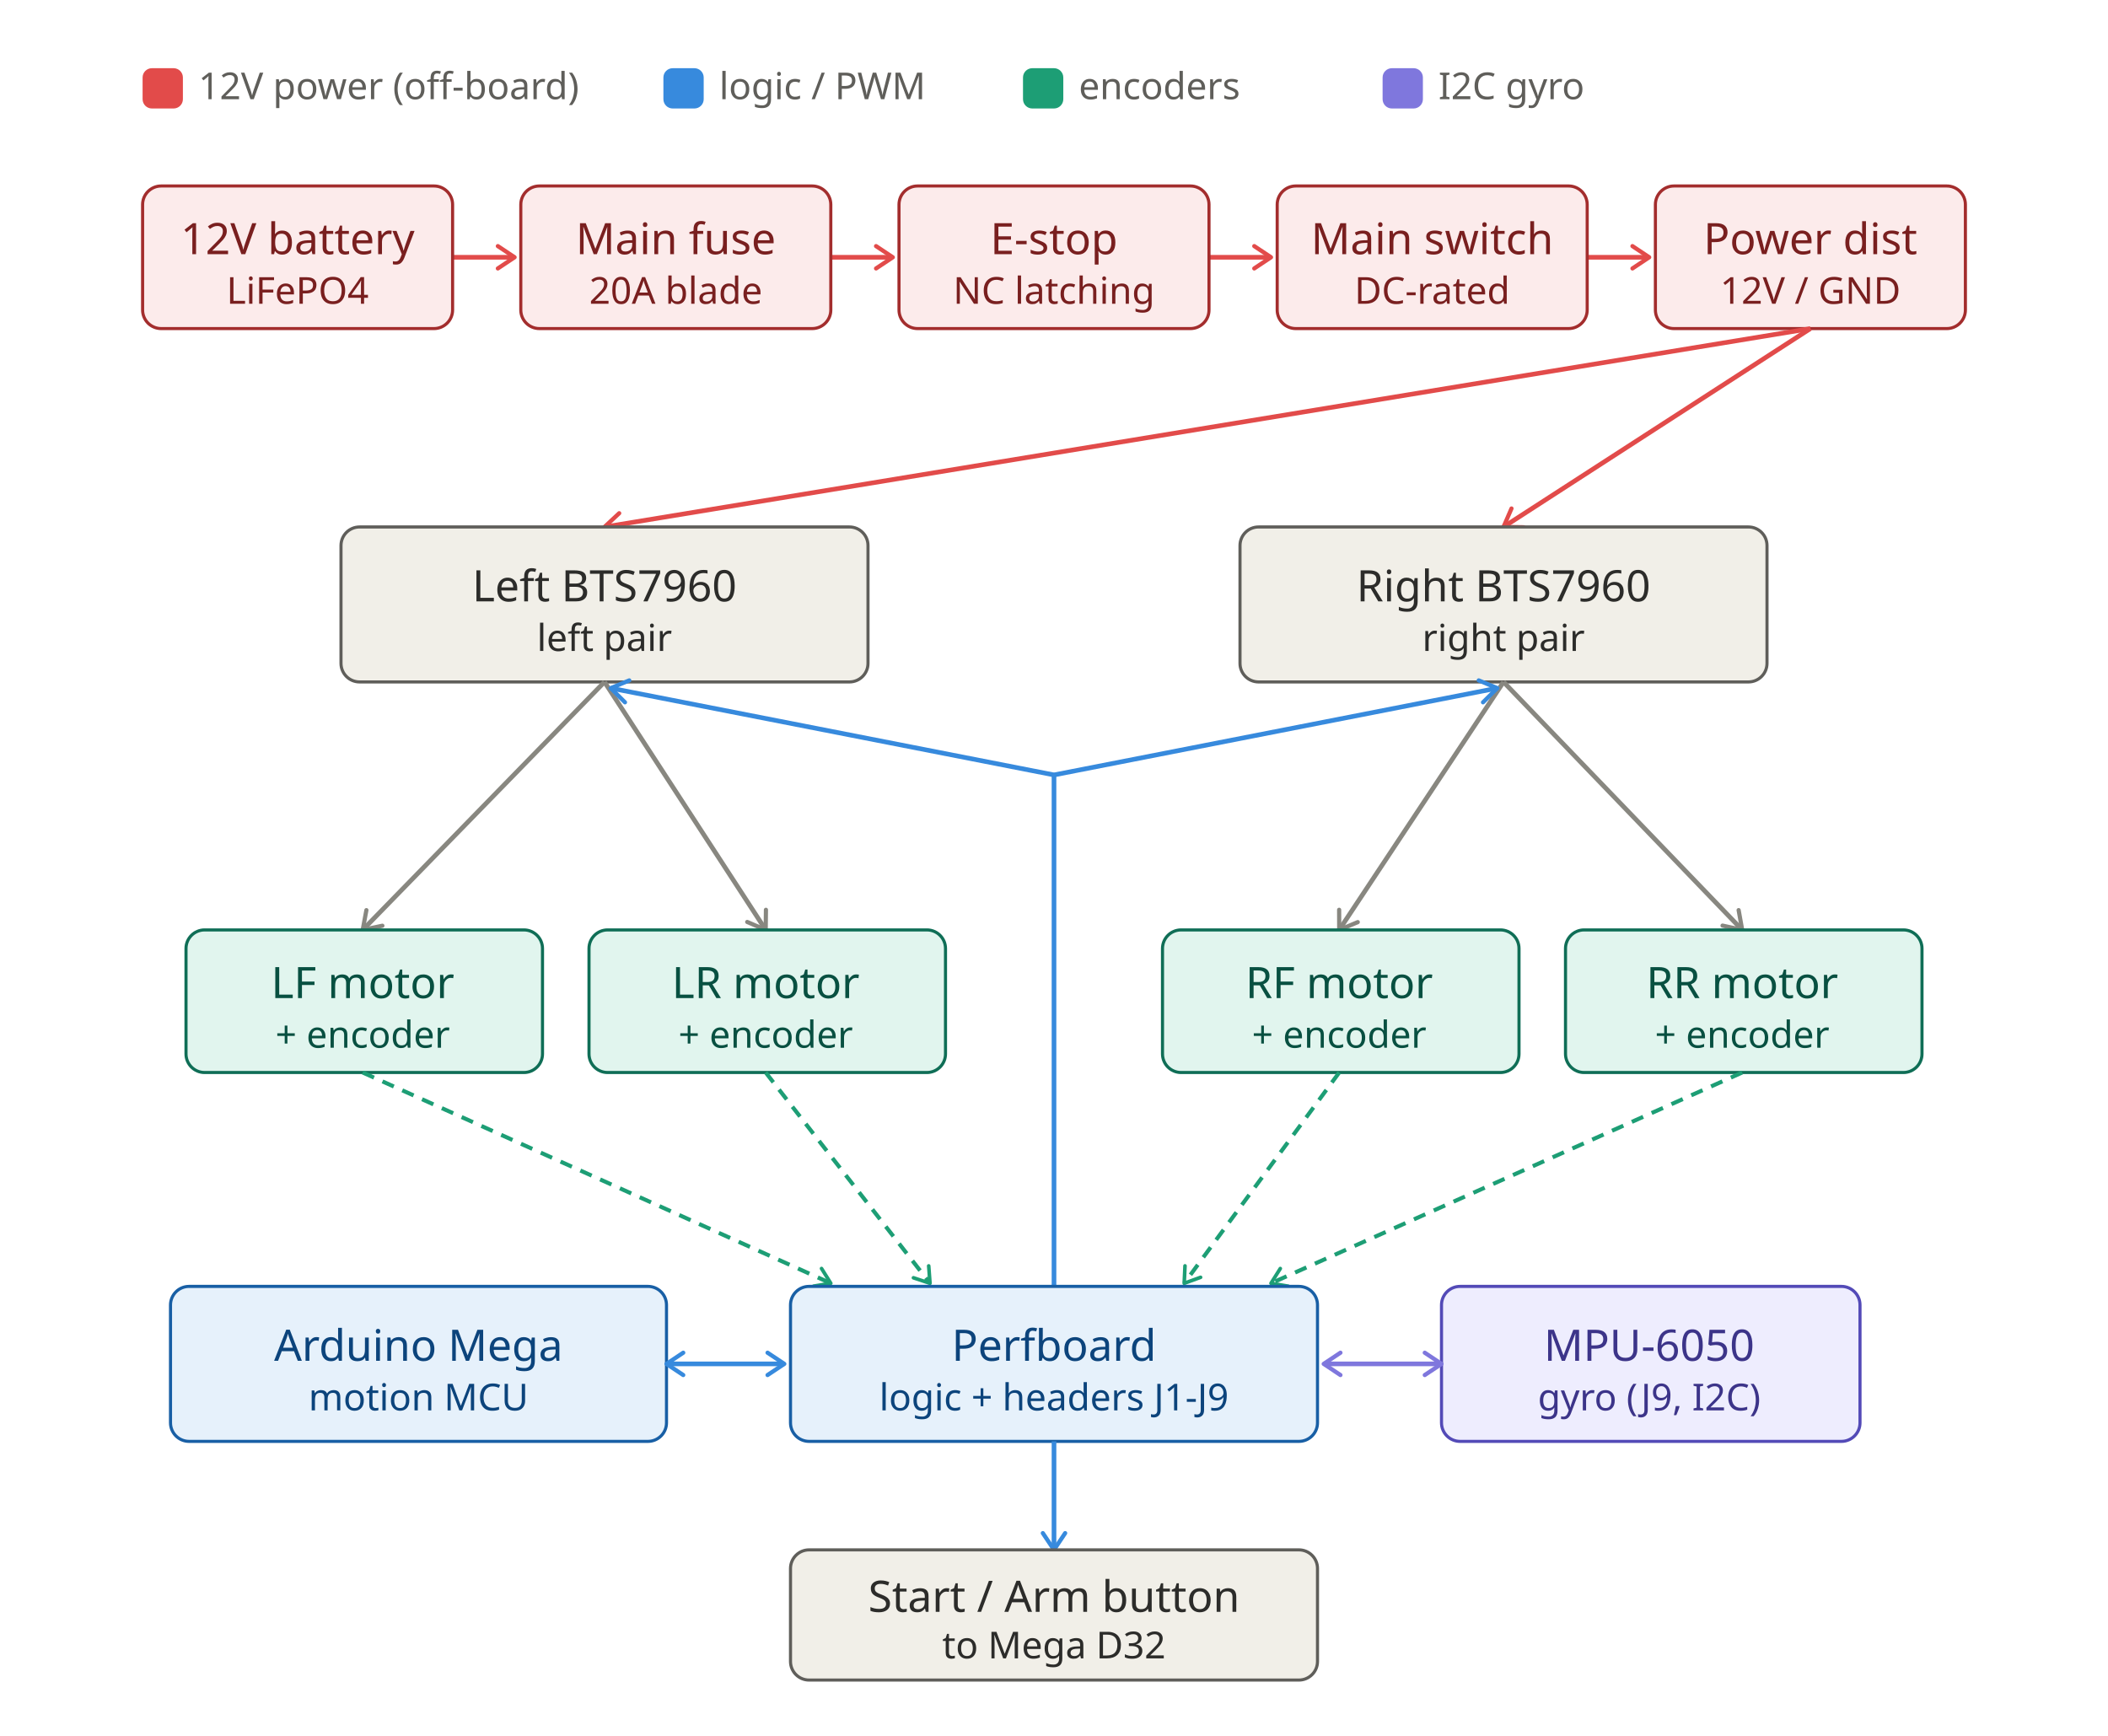
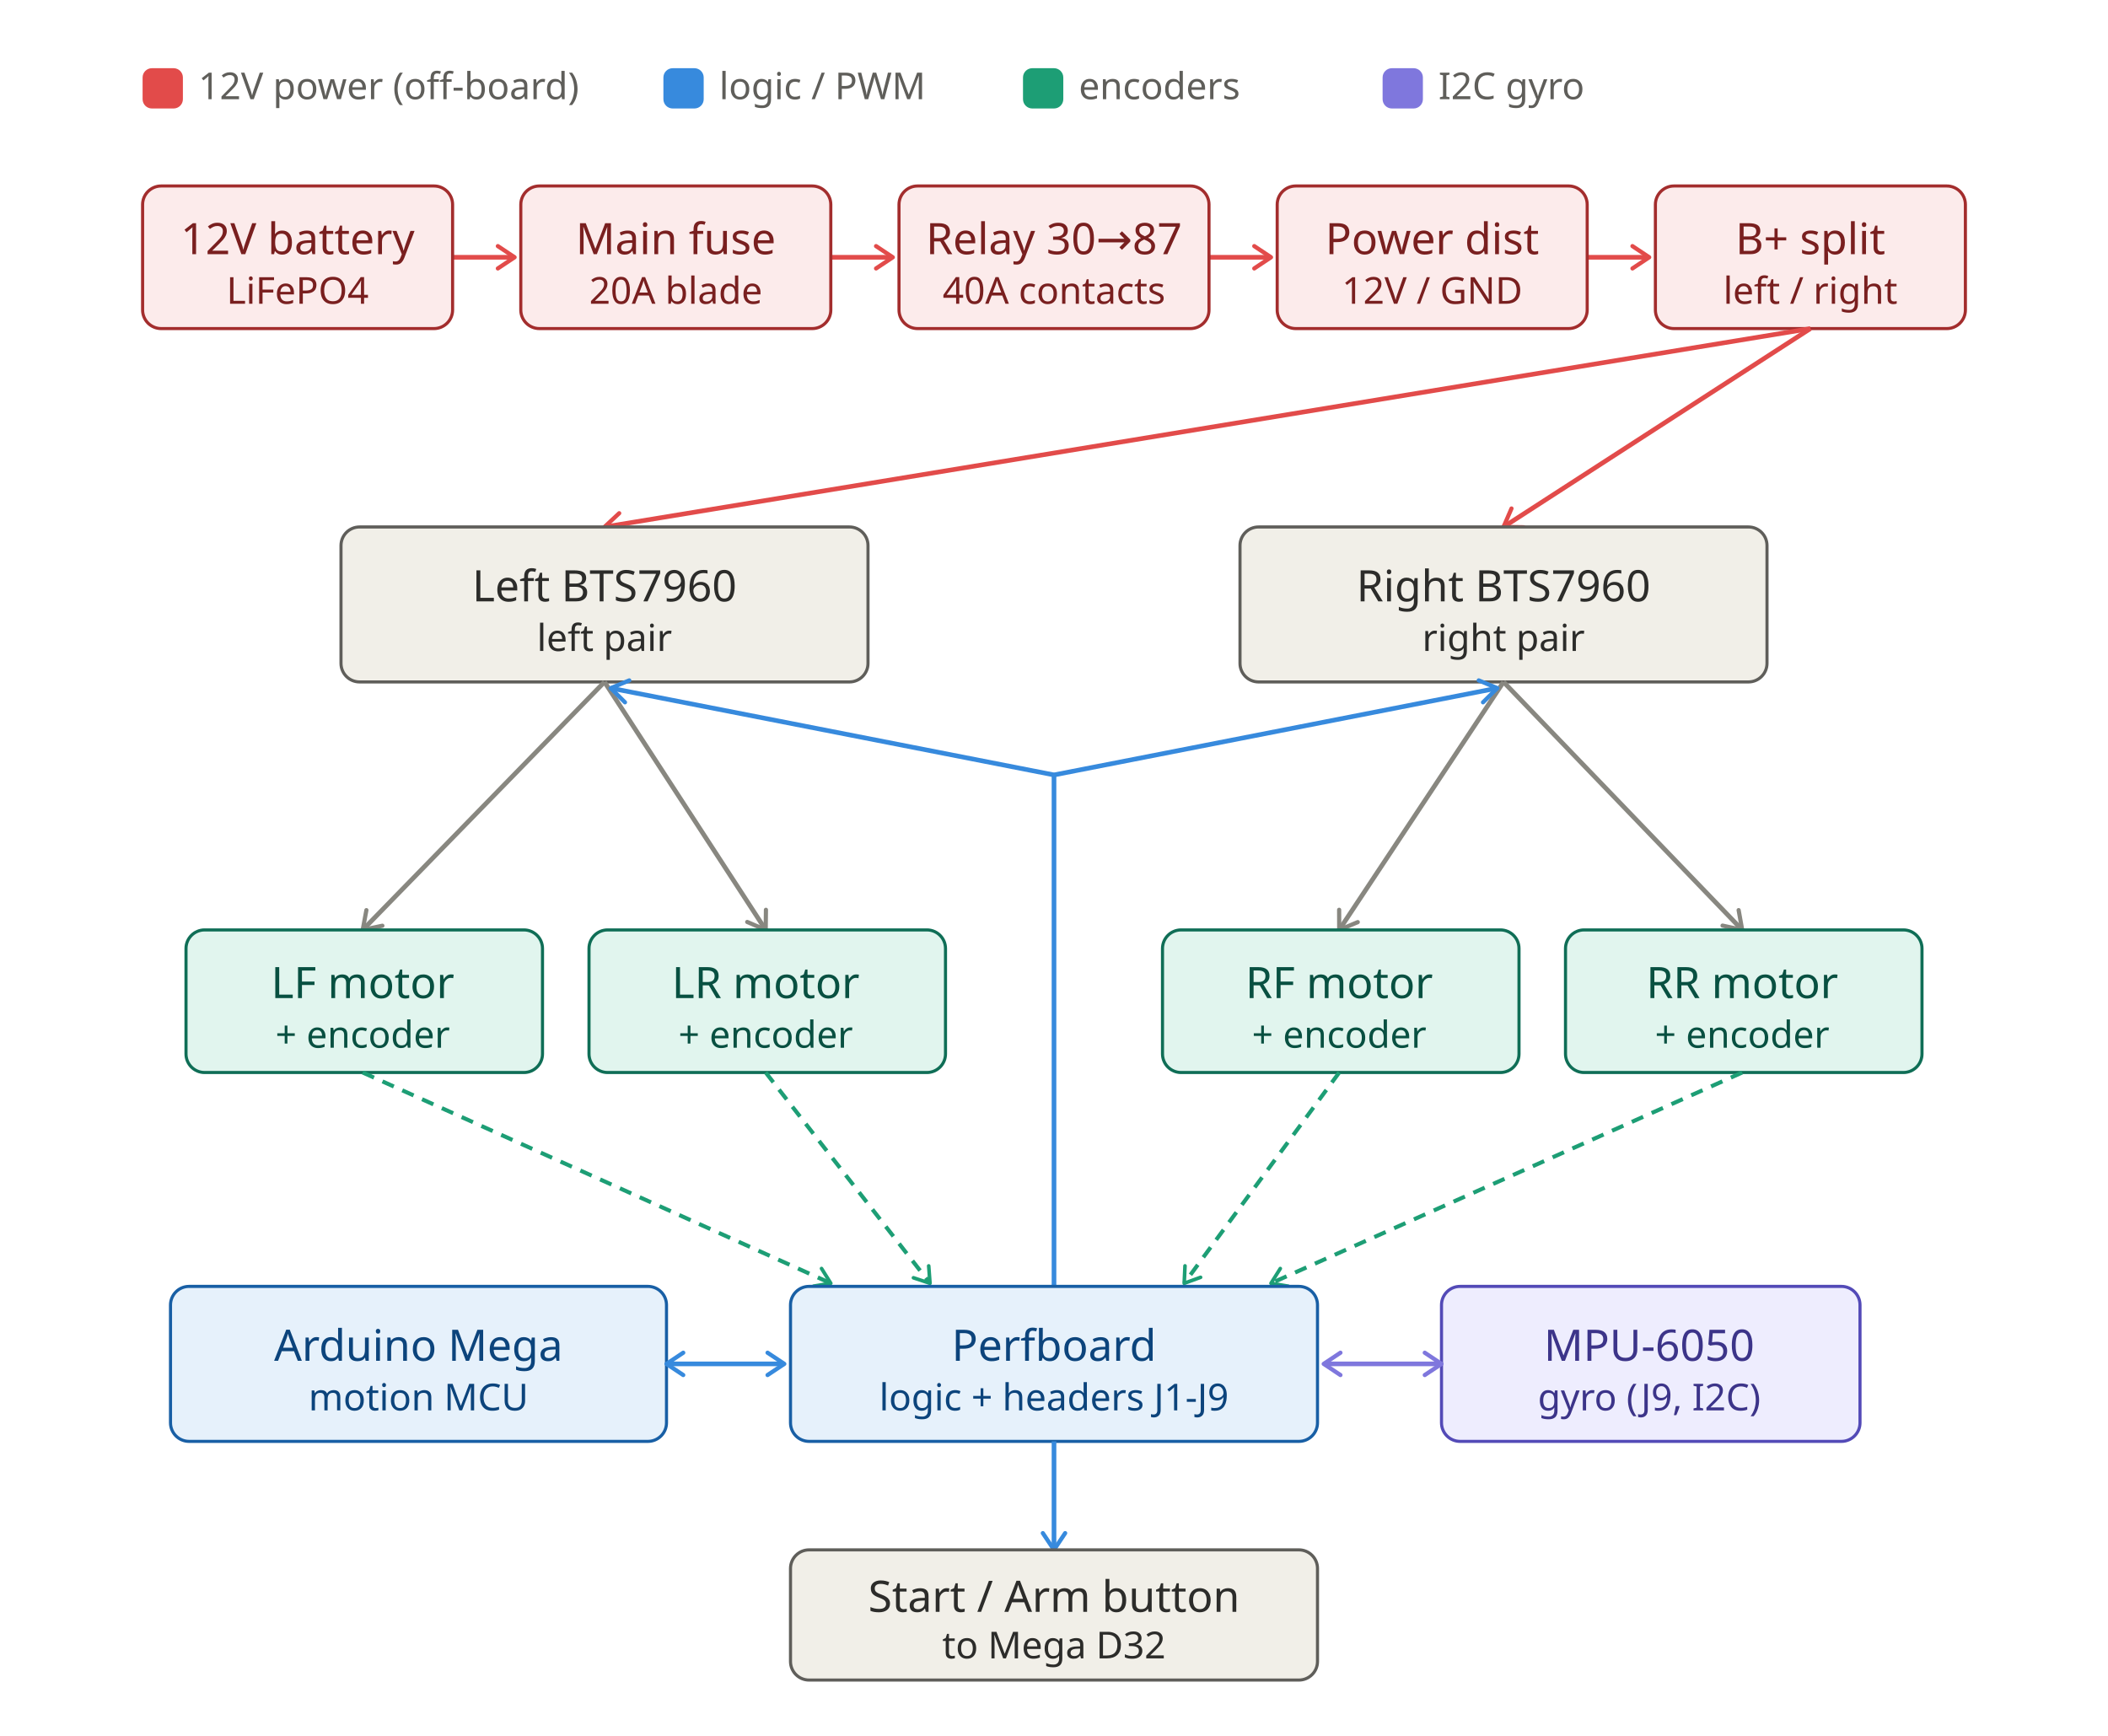
<svg xmlns="http://www.w3.org/2000/svg" width="100%" viewBox="0 0 680 560" role="img">
  <defs>
    <marker id="arrow" viewBox="0 0 10 10" refX="8" refY="5" markerWidth="6" markerHeight="6" orient="auto-start-reverse">
      <path d="M2 1L8 5L2 9" fill="none" stroke="context-stroke" stroke-width="1.5" stroke-linecap="round" stroke-linejoin="round" />
    </marker>
    <style>
.th{font:500 14px sans-serif}.ts{font:400 12px sans-serif}
.r{fill:#FCEBEB;stroke:#A32D2D}.rt{fill:#791F1F}
.g{fill:#F1EFE8;stroke:#5F5E5A}.gt{fill:#2C2C2A}
.tl{fill:#E1F5EE;stroke:#0F6E56}.tlt{fill:#085041}
.bl{fill:#E6F1FB;stroke:#185FA5}.blt{fill:#0C447C}
.pu{fill:#EEEDFE;stroke:#534AB7}.put{fill:#3C3489}
.arr{stroke-width:1.5;fill:none}
</style>
  </defs>
  <rect x="46" y="22" width="13" height="13" rx="3" fill="#E24B4A" />
  <text class="ts" x="64" y="32" fill="#5F5E5A">12V power (off-board)</text>
  <rect x="214" y="22" width="13" height="13" rx="3" fill="#378ADD" />
  <text class="ts" x="232" y="32" fill="#5F5E5A">logic / PWM</text>
  <rect x="330" y="22" width="13" height="13" rx="3" fill="#1D9E75" />
  <text class="ts" x="348" y="32" fill="#5F5E5A">encoders</text>
  <rect x="446" y="22" width="13" height="13" rx="3" fill="#7F77DD" />
  <text class="ts" x="464" y="32" fill="#5F5E5A">I2C gyro</text>
  <line x1="146" y1="83" x2="166" y2="83" class="arr" stroke="#E24B4A" marker-end="url(#arrow)" />
  <line x1="268" y1="83" x2="288" y2="83" class="arr" stroke="#E24B4A" marker-end="url(#arrow)" />
  <line x1="390" y1="83" x2="410" y2="83" class="arr" stroke="#E24B4A" marker-end="url(#arrow)" />
  <line x1="512" y1="83" x2="532" y2="83" class="arr" stroke="#E24B4A" marker-end="url(#arrow)" />
  <g>
    <rect class="r" x="46" y="60" width="100" height="46" rx="6" />
    <text class="th rt" x="96" y="82" text-anchor="middle">12V battery</text>
    <text class="ts rt" x="96" y="98" text-anchor="middle">LiFePO4</text>
  </g>
  <g>
    <rect class="r" x="168" y="60" width="100" height="46" rx="6" />
    <text class="th rt" x="218" y="82" text-anchor="middle">Main fuse</text>
    <text class="ts rt" x="218" y="98" text-anchor="middle">20A blade</text>
  </g>
  <g>
    <rect class="r" x="290" y="60" width="100" height="46" rx="6" />
-     <text class="th rt" x="340" y="82" text-anchor="middle">E-stop</text>
-     <text class="ts rt" x="340" y="98" text-anchor="middle">NC latching</text>
+     <text class="th rt" x="340" y="82" text-anchor="middle">Relay 30→87</text>
+     <text class="ts rt" x="340" y="98" text-anchor="middle">40A contacts</text>
  </g>
  <g>
    <rect class="r" x="412" y="60" width="100" height="46" rx="6" />
-     <text class="th rt" x="462" y="82" text-anchor="middle">Main switch</text>
-     <text class="ts rt" x="462" y="98" text-anchor="middle">DC-rated</text>
+     <text class="th rt" x="462" y="82" text-anchor="middle">Power dist</text>
+     <text class="ts rt" x="462" y="98" text-anchor="middle">12V / GND</text>
  </g>
  <g>
    <rect class="r" x="534" y="60" width="100" height="46" rx="6" />
-     <text class="th rt" x="584" y="82" text-anchor="middle">Power dist</text>
-     <text class="ts rt" x="584" y="98" text-anchor="middle">12V / GND</text>
+     <text class="th rt" x="584" y="82" text-anchor="middle">B+ split</text>
+     <text class="ts rt" x="584" y="98" text-anchor="middle">left / right</text>
  </g>
  <path d="M584 106 L195 170" class="arr" stroke="#E24B4A" marker-end="url(#arrow)" />
  <path d="M584 106 L485 170" class="arr" stroke="#E24B4A" marker-end="url(#arrow)" />
  <g>
    <rect class="g" x="110" y="170" width="170" height="50" rx="6" />
    <text class="th gt" x="195" y="194" text-anchor="middle">Left BTS7960</text>
    <text class="ts gt" x="195" y="210" text-anchor="middle">left pair</text>
  </g>
  <g>
    <rect class="g" x="400" y="170" width="170" height="50" rx="6" />
    <text class="th gt" x="485" y="194" text-anchor="middle">Right BTS7960</text>
    <text class="ts gt" x="485" y="210" text-anchor="middle">right pair</text>
  </g>
  <path d="M195 220 L117 300" class="arr" stroke="#888780" marker-end="url(#arrow)" />
  <path d="M195 220 L247 300" class="arr" stroke="#888780" marker-end="url(#arrow)" />
  <path d="M485 220 L432 300" class="arr" stroke="#888780" marker-end="url(#arrow)" />
  <path d="M485 220 L562 300" class="arr" stroke="#888780" marker-end="url(#arrow)" />
  <g>
    <rect class="tl" x="60" y="300" width="115" height="46" rx="6" />
    <text class="th tlt" x="117" y="322" text-anchor="middle">LF motor</text>
    <text class="ts tlt" x="117" y="338" text-anchor="middle">+ encoder</text>
  </g>
  <g>
    <rect class="tl" x="190" y="300" width="115" height="46" rx="6" />
    <text class="th tlt" x="247" y="322" text-anchor="middle">LR motor</text>
    <text class="ts tlt" x="247" y="338" text-anchor="middle">+ encoder</text>
  </g>
  <g>
    <rect class="tl" x="375" y="300" width="115" height="46" rx="6" />
    <text class="th tlt" x="432" y="322" text-anchor="middle">RF motor</text>
    <text class="ts tlt" x="432" y="338" text-anchor="middle">+ encoder</text>
  </g>
  <g>
    <rect class="tl" x="505" y="300" width="115" height="46" rx="6" />
    <text class="th tlt" x="562" y="322" text-anchor="middle">RR motor</text>
    <text class="ts tlt" x="562" y="338" text-anchor="middle">+ encoder</text>
  </g>
  <path d="M340 415 L340 250" class="arr" stroke="#378ADD" />
  <path d="M340 250 L197 222" class="arr" stroke="#378ADD" marker-end="url(#arrow)" />
  <path d="M340 250 L483 222" class="arr" stroke="#378ADD" marker-end="url(#arrow)" />
  <path d="M117 346 L268 414" stroke="#1D9E75" stroke-width="1.3" fill="none" stroke-dasharray="4 3" marker-end="url(#arrow)" />
  <path d="M247 346 L300 414" stroke="#1D9E75" stroke-width="1.3" fill="none" stroke-dasharray="4 3" marker-end="url(#arrow)" />
  <path d="M432 346 L382 414" stroke="#1D9E75" stroke-width="1.3" fill="none" stroke-dasharray="4 3" marker-end="url(#arrow)" />
  <path d="M562 346 L410 414" stroke="#1D9E75" stroke-width="1.3" fill="none" stroke-dasharray="4 3" marker-end="url(#arrow)" />
  <g>
    <rect class="bl" x="55" y="415" width="160" height="50" rx="6" />
    <text class="th blt" x="135" y="439" text-anchor="middle">Arduino Mega</text>
    <text class="ts blt" x="135" y="455" text-anchor="middle">motion MCU</text>
  </g>
  <g>
    <rect class="bl" x="255" y="415" width="170" height="50" rx="6" />
    <text class="th blt" x="340" y="439" text-anchor="middle">Perfboard</text>
    <text class="ts blt" x="340" y="455" text-anchor="middle">logic + headers J1-J9</text>
  </g>
  <g>
    <rect class="pu" x="465" y="415" width="135" height="50" rx="6" />
    <text class="th put" x="532" y="439" text-anchor="middle">MPU-6050</text>
    <text class="ts put" x="532" y="455" text-anchor="middle">gyro (J9, I2C)</text>
  </g>
  <line x1="215" y1="440" x2="253" y2="440" class="arr" stroke="#378ADD" marker-start="url(#arrow)" marker-end="url(#arrow)" />
  <line x1="465" y1="440" x2="427" y2="440" class="arr" stroke="#7F77DD" marker-start="url(#arrow)" marker-end="url(#arrow)" />
  <path d="M340 465 L340 500" class="arr" stroke="#378ADD" marker-end="url(#arrow)" />
  <g>
    <rect class="g" x="255" y="500" width="170" height="42" rx="6" />
    <text class="th gt" x="340" y="520" text-anchor="middle">Start / Arm button</text>
    <text class="ts gt" x="340" y="535" text-anchor="middle">to Mega D32</text>
  </g>
</svg>
